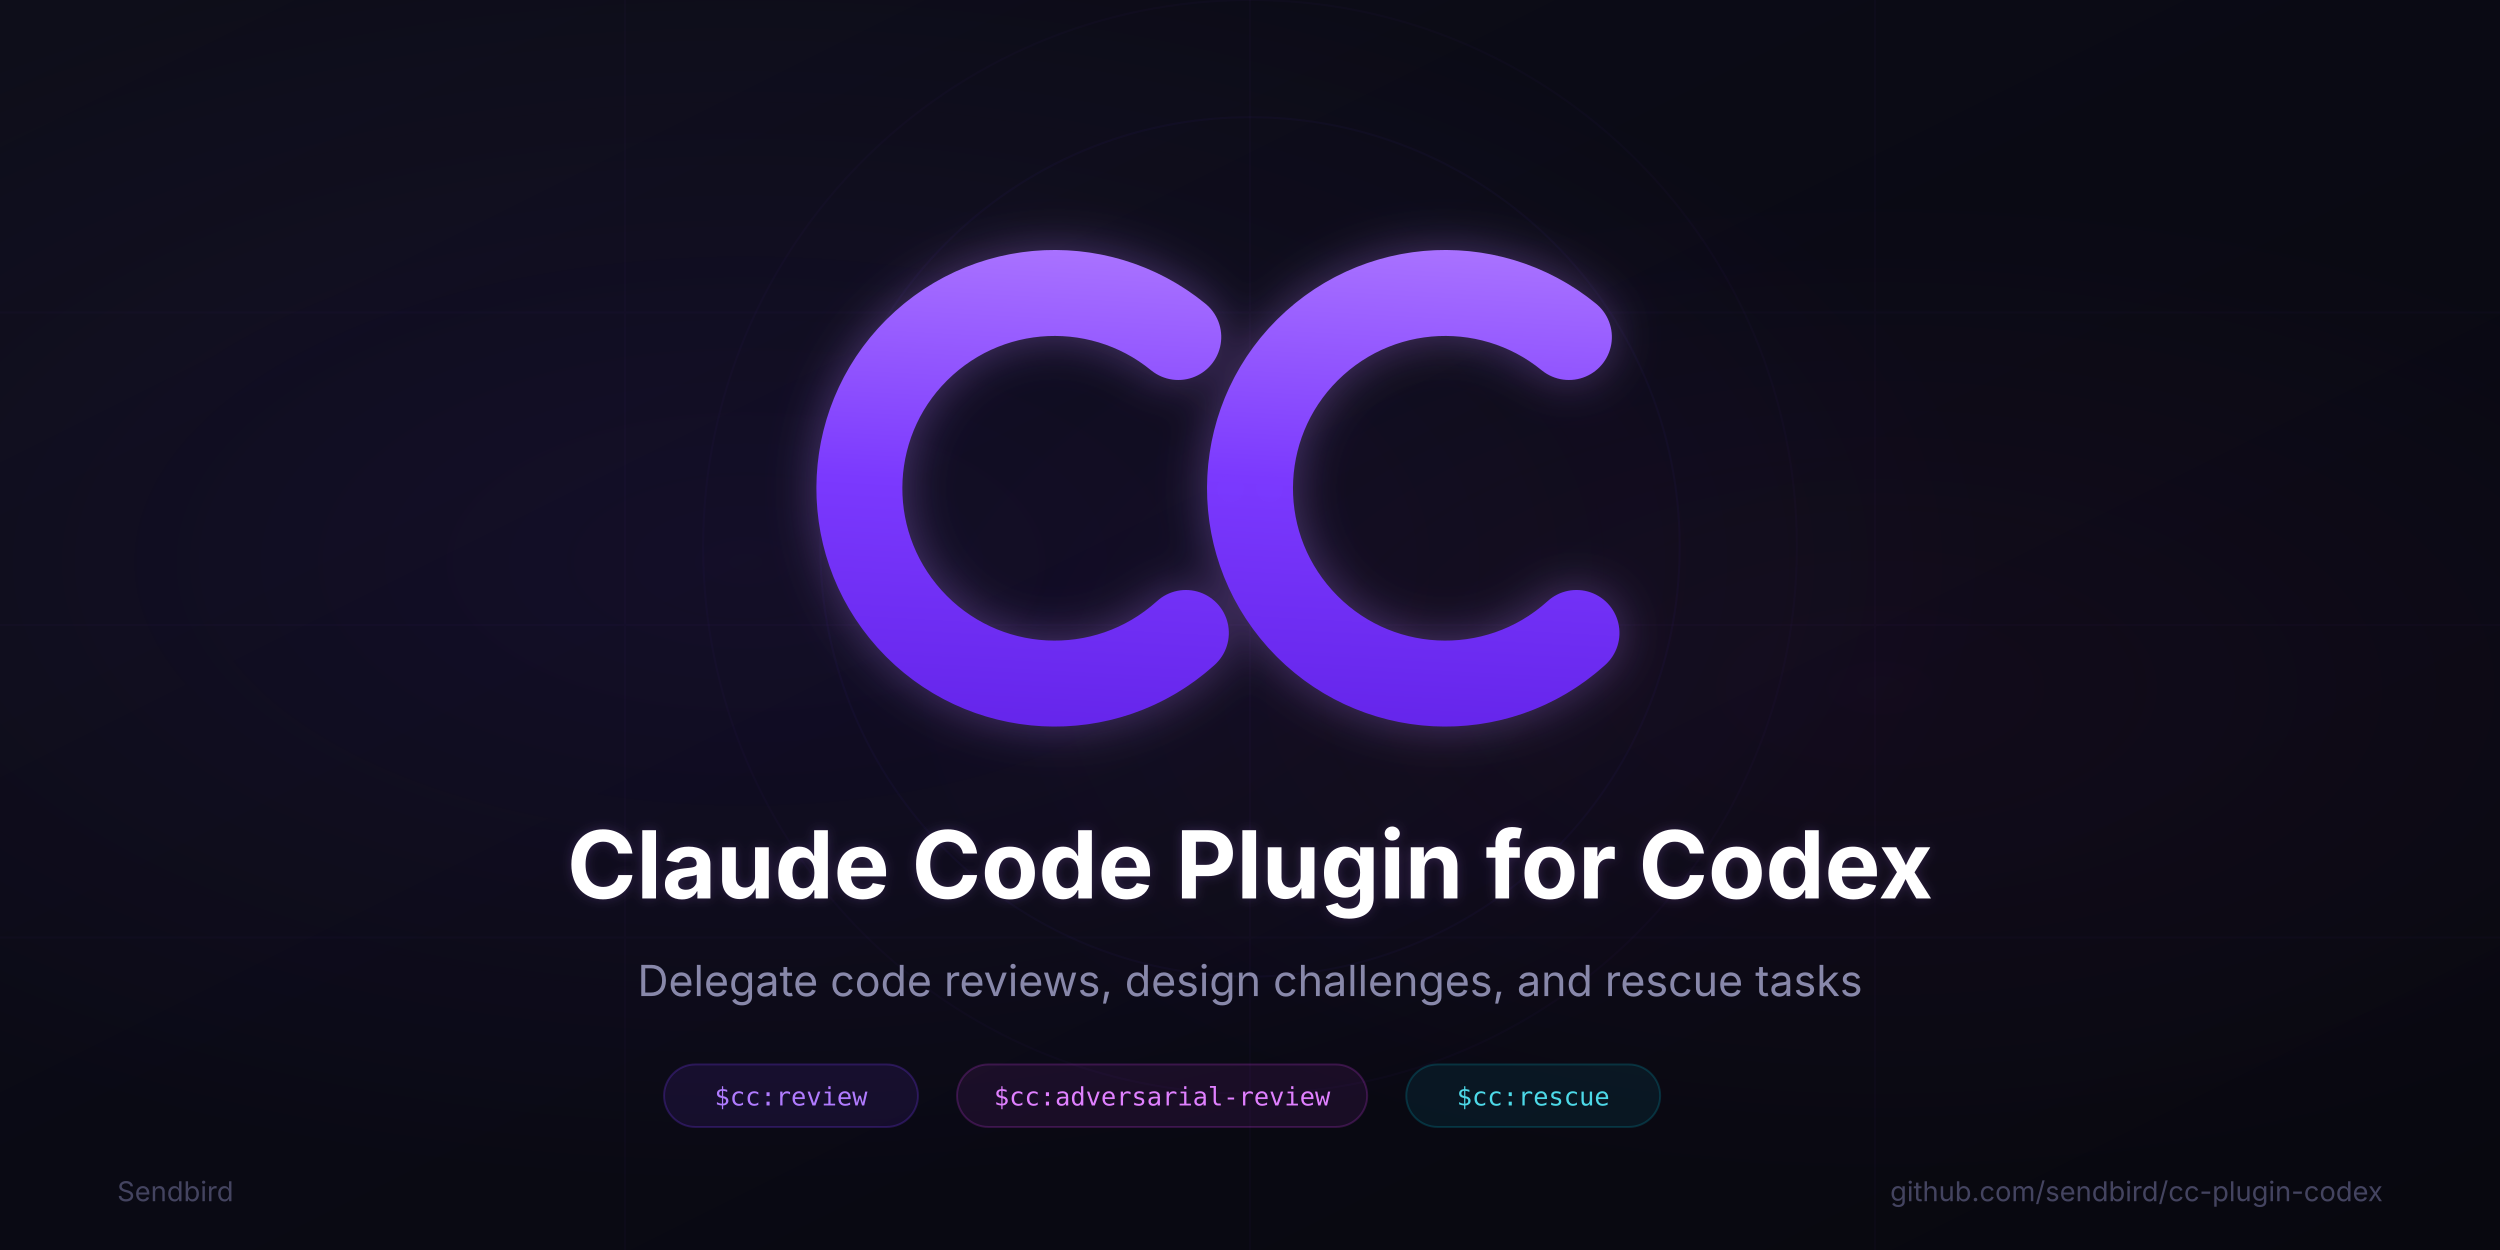
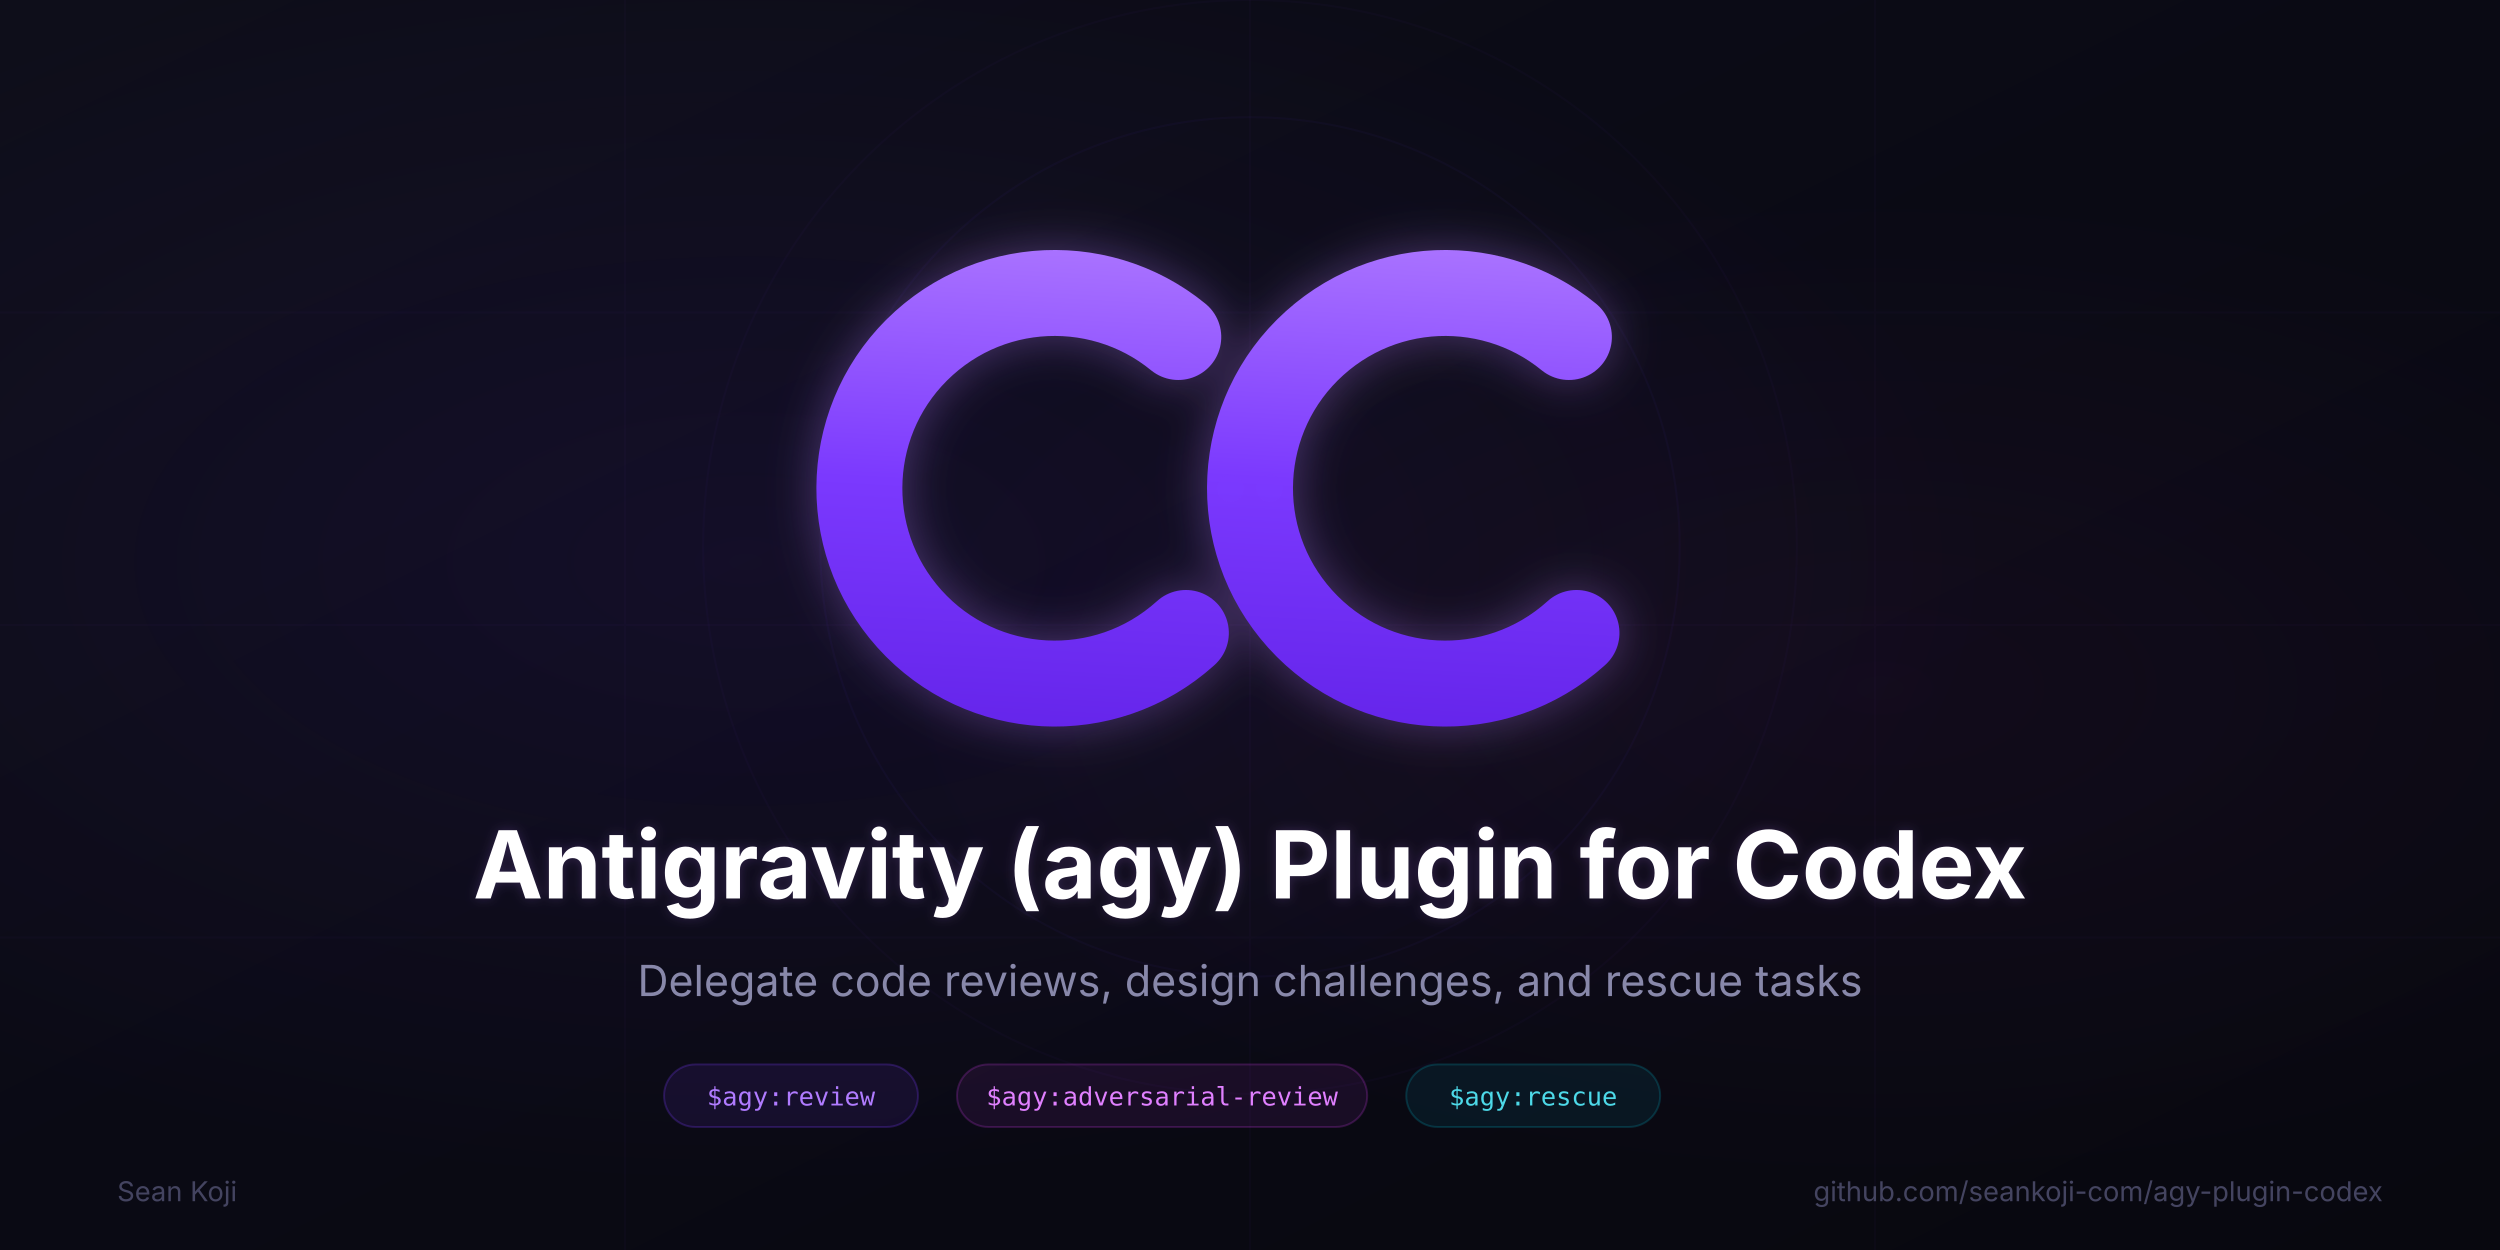
- <svg xmlns="http://www.w3.org/2000/svg" width="1280" height="640" viewBox="0 0 1280 640" role="img" aria-label="Claude Code Plugin for Codex — social preview">
+ <svg xmlns="http://www.w3.org/2000/svg" width="1280" height="640" viewBox="0 0 1280 640" role="img" aria-label="Antigravity (agy) Plugin for Codex — social preview">
  <defs>
    <linearGradient id="bgG" x1="0" y1="0" x2="1" y2="1">
      <stop offset="0%" stop-color="#0E0E1A" />
      <stop offset="50%" stop-color="#0A0A14" />
      <stop offset="100%" stop-color="#08080F" />
    </linearGradient>
    <radialGradient id="glow1" cx="30%" cy="45%" r="50%">
      <stop offset="0%" stop-color="#7B39FE" stop-opacity=".08" />
      <stop offset="100%" stop-color="#7B39FE" stop-opacity="0" />
    </radialGradient>
    <radialGradient id="glow2" cx="75%" cy="55%" r="40%">
      <stop offset="0%" stop-color="#E040FB" stop-opacity=".04" />
      <stop offset="100%" stop-color="#E040FB" stop-opacity="0" />
    </radialGradient>
    <linearGradient id="ccG" x1="0" y1="0" x2="1" y2="1">
      <stop offset="0%" stop-color="#B07BFF" />
      <stop offset="50%" stop-color="#7B39FE" />
      <stop offset="100%" stop-color="#6222E8" />
    </linearGradient>
    <linearGradient id="lineG" x1="0" y1="0" x2="1" y2="0">
      <stop offset="0%" stop-color="#7B39FE" stop-opacity="0" />
      <stop offset="20%" stop-color="#7B39FE" stop-opacity=".4" />
      <stop offset="80%" stop-color="#7B39FE" stop-opacity=".4" />
      <stop offset="100%" stop-color="#7B39FE" stop-opacity="0" />
    </linearGradient>
    <filter id="ccGlow" x="-30%" y="-30%" width="160%" height="160%">
      <feGaussianBlur in="SourceGraphic" stdDeviation="12" result="b" />
      <feColorMatrix in="b" type="matrix" values="0 0 0 0 0.48 0 0 0 0 0.22 0 0 0 0 0.99 0 0 0 0.35 0" />
    </filter>
    <filter id="titleGlow" x="-5%" y="-20%" width="110%" height="140%">
      <feGaussianBlur in="SourceGraphic" stdDeviation="3" result="b" />
      <feColorMatrix in="b" type="matrix" values="0 0 0 0 0.48 0 0 0 0 0.22 0 0 0 0 0.99 0 0 0 0.2 0" />
    </filter>
  </defs>
  <rect width="1280" height="640" fill="url(#bgG)" />
  <rect width="1280" height="640" fill="url(#glow1)" />
  <rect width="1280" height="640" fill="url(#glow2)" />
  <g opacity=".025">
    <line x1="320" y1="0" x2="320" y2="640" stroke="#7B39FE" />
    <line x1="640" y1="0" x2="640" y2="640" stroke="#7B39FE" />
    <line x1="960" y1="0" x2="960" y2="640" stroke="#7B39FE" />
    <line x1="0" y1="160" x2="1280" y2="160" stroke="#7B39FE" />
    <line x1="0" y1="320" x2="1280" y2="320" stroke="#7B39FE" />
    <line x1="0" y1="480" x2="1280" y2="480" stroke="#7B39FE" />
  </g>
  <circle cx="640" cy="280" r="220" fill="none" stroke="#7B39FE" stroke-opacity=".04" stroke-width="1" />
  <circle cx="640" cy="280" r="280" fill="none" stroke="#7B39FE" stroke-opacity=".03" stroke-width="1" />
  <g filter="url(#ccGlow)">
    <circle cx="540" cy="250" r="100" fill="none" stroke="#7B39FE" stroke-width="44" stroke-dasharray="456 172" transform="rotate(48 540 250)" stroke-linecap="round" />
    <circle cx="740" cy="250" r="100" fill="none" stroke="#7B39FE" stroke-width="44" stroke-dasharray="456 172" transform="rotate(48 740 250)" stroke-linecap="round" />
  </g>
  <circle cx="540" cy="250" r="100" fill="none" stroke="url(#ccG)" stroke-width="44" stroke-dasharray="456 172" transform="rotate(48 540 250)" stroke-linecap="round" />
  <circle cx="740" cy="250" r="100" fill="none" stroke="url(#ccG)" stroke-width="44" stroke-dasharray="456 172" transform="rotate(48 740 250)" stroke-linecap="round" />
  <circle cx="630" cy="250" r="7" fill="#7B39FE" opacity=".45" />
  <circle cx="650" cy="250" r="7" fill="#7B39FE" opacity=".45" />
  <line x1="200" y1="395" x2="1080" y2="395" stroke="url(#lineG)" stroke-width="1" />
  <g filter="url(#titleGlow)">
-     <text x="640" y="460" text-anchor="middle" font-family="Inter, SF Pro Display, -apple-system, system-ui, sans-serif" font-size="48" font-weight="700" fill="#FFFFFF">Claude Code Plugin for Codex</text>
+     <text x="640" y="460" text-anchor="middle" font-family="Inter, SF Pro Display, -apple-system, system-ui, sans-serif" font-size="48" font-weight="700" fill="#FFFFFF">Antigravity (agy) Plugin for Codex</text>
  </g>
-   <text x="640" y="460" text-anchor="middle" font-family="Inter, SF Pro Display, -apple-system, system-ui, sans-serif" font-size="48" font-weight="700" fill="#FFFFFF">Claude Code Plugin for Codex</text>
+   <text x="640" y="460" text-anchor="middle" font-family="Inter, SF Pro Display, -apple-system, system-ui, sans-serif" font-size="48" font-weight="700" fill="#FFFFFF">Antigravity (agy) Plugin for Codex</text>
  <text x="640" y="510" text-anchor="middle" font-family="Inter, SF Pro Display, -apple-system, system-ui, sans-serif" font-size="22" fill="#8888AA">Delegate code reviews, design challenges, and rescue tasks</text>
  <g transform="translate(340, 545)">
    <rect width="130" height="32" rx="16" fill="#7B39FE" fill-opacity=".1" stroke="#7B39FE" stroke-opacity=".25" />
-     <text x="65" y="21" text-anchor="middle" font-family="SF Mono, Fira Code, Menlo, monospace" font-size="13" font-weight="500" fill="#B07BFF">$cc:review</text>
+     <text x="65" y="21" text-anchor="middle" font-family="SF Mono, Fira Code, Menlo, monospace" font-size="13" font-weight="500" fill="#B07BFF">$agy:review</text>
  </g>
  <g transform="translate(490, 545)">
    <rect width="210" height="32" rx="16" fill="#E040FB" fill-opacity=".08" stroke="#E040FB" stroke-opacity=".2" />
-     <text x="105" y="21" text-anchor="middle" font-family="SF Mono, Fira Code, Menlo, monospace" font-size="13" font-weight="500" fill="#E080FF">$cc:adversarial-review</text>
+     <text x="105" y="21" text-anchor="middle" font-family="SF Mono, Fira Code, Menlo, monospace" font-size="13" font-weight="500" fill="#E080FF">$agy:adversarial-review</text>
  </g>
  <g transform="translate(720, 545)">
    <rect width="130" height="32" rx="16" fill="#00BCD4" fill-opacity=".08" stroke="#00BCD4" stroke-opacity=".2" />
-     <text x="65" y="21" text-anchor="middle" font-family="SF Mono, Fira Code, Menlo, monospace" font-size="13" font-weight="500" fill="#4DD9E8">$cc:rescue</text>
+     <text x="65" y="21" text-anchor="middle" font-family="SF Mono, Fira Code, Menlo, monospace" font-size="13" font-weight="500" fill="#4DD9E8">$agy:rescue</text>
  </g>
-   <text x="60" y="615" font-family="Inter, SF Pro Display, -apple-system, system-ui, sans-serif" font-size="14" fill="#444460">Sendbird</text>
-   <text x="1220" y="615" text-anchor="end" font-family="Inter, SF Pro Display, -apple-system, system-ui, sans-serif" font-size="14" fill="#444460">github.com/sendbird/cc-plugin-codex</text>
+   <text x="60" y="615" font-family="Inter, SF Pro Display, -apple-system, system-ui, sans-serif" font-size="14" fill="#444460">Sean Koji</text>
+   <text x="1220" y="615" text-anchor="end" font-family="Inter, SF Pro Display, -apple-system, system-ui, sans-serif" font-size="14" fill="#444460">github.com/seankoji-com/agy-plugin-codex</text>
</svg>
